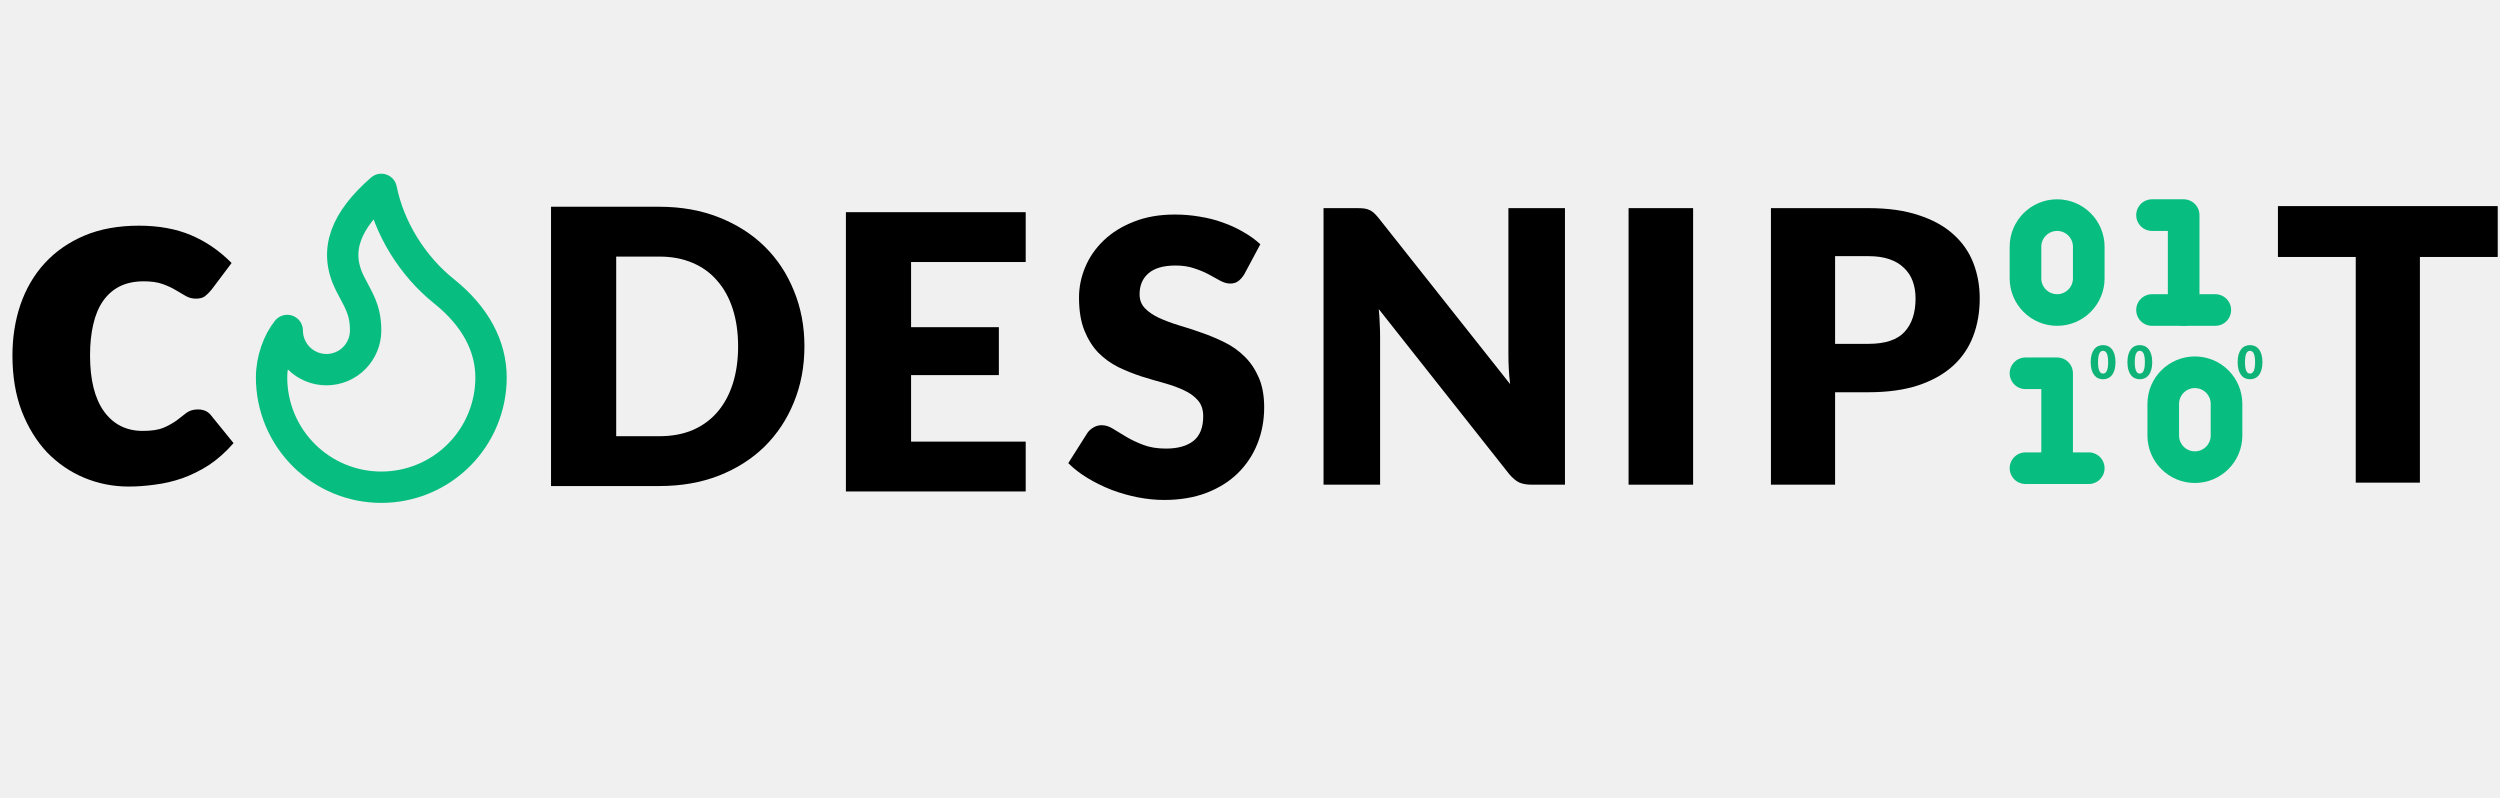
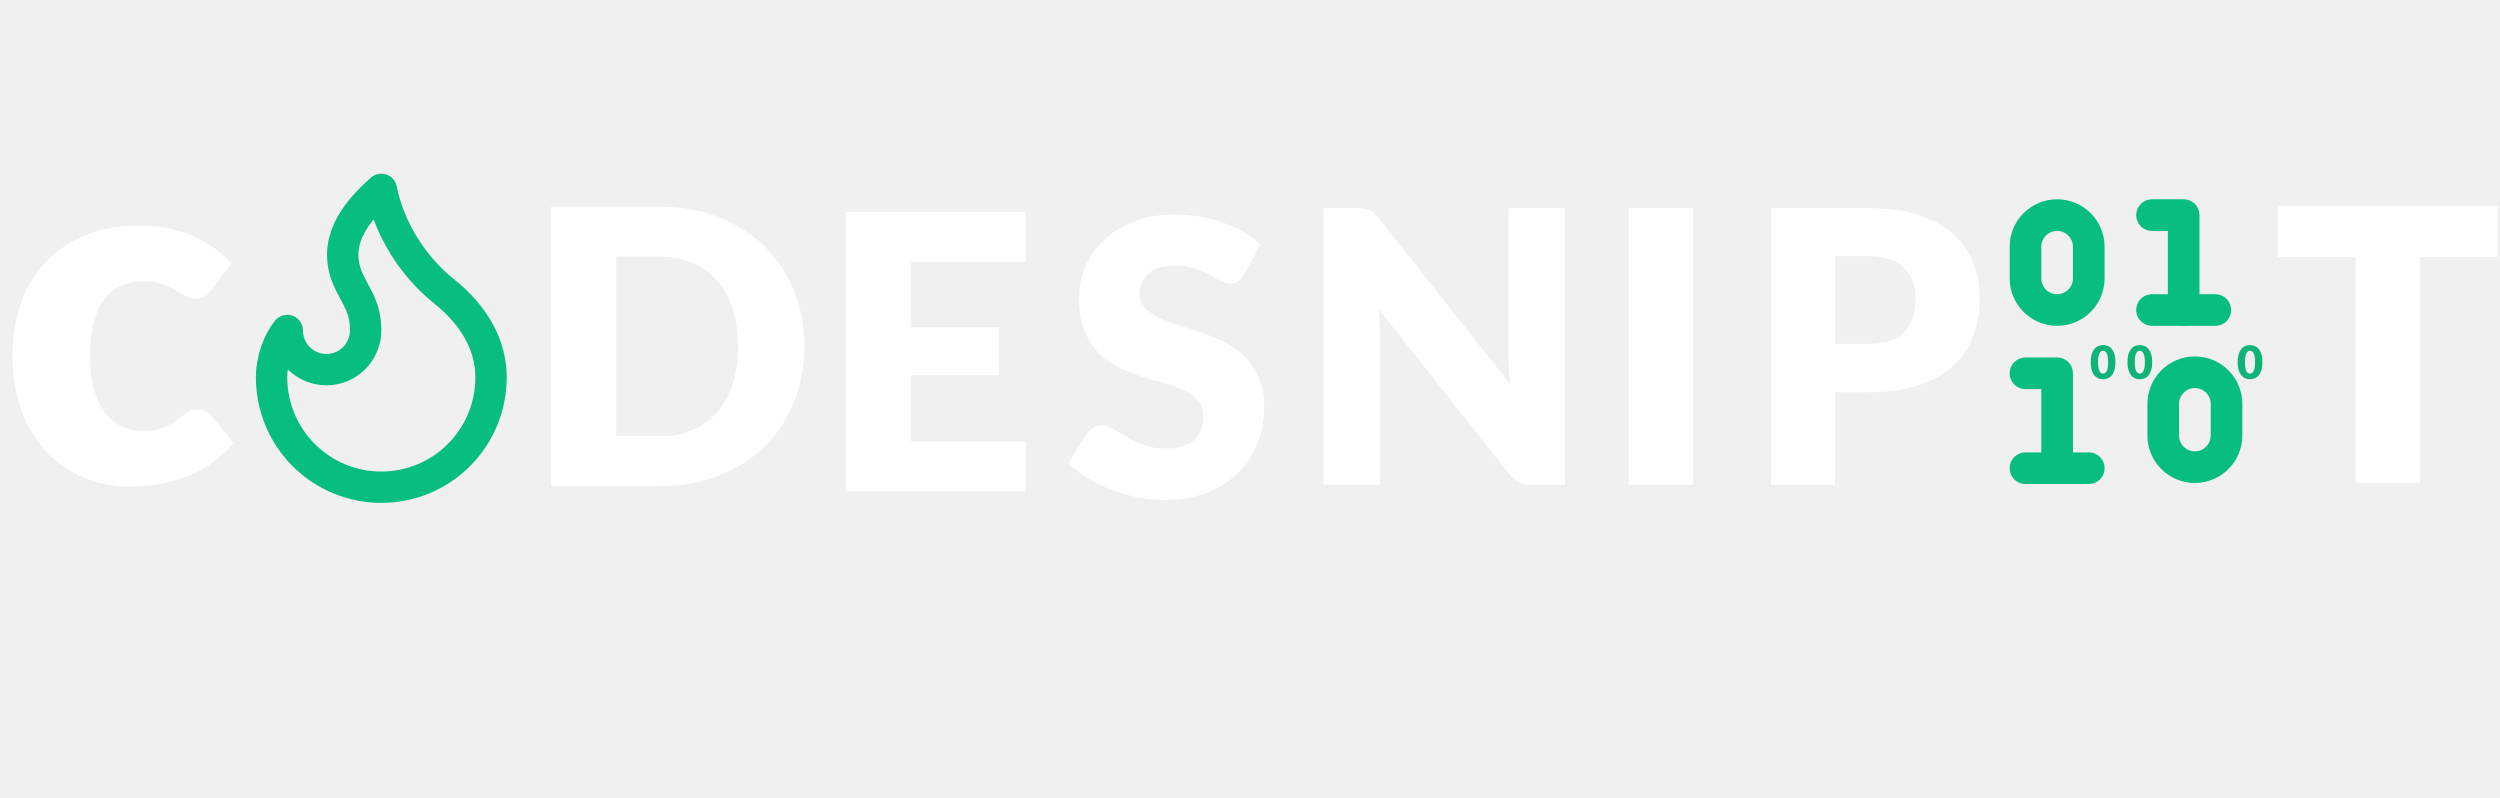
<svg xmlns="http://www.w3.org/2000/svg" width="461" height="147" viewBox="0 0 461 147" fill="none">
  <path d="M410.57 74.478C410.57 71.257 407.958 68.645 404.737 68.645C401.515 68.645 398.903 71.257 398.903 74.478V80.312C398.903 83.533 401.515 86.145 404.737 86.145C407.958 86.145 410.57 83.533 410.57 80.312V74.478Z" stroke="#08BD80" stroke-width="5.833" stroke-linecap="round" stroke-linejoin="round" />
  <path d="M385.167 45.5C385.167 42.278 382.555 39.666 379.333 39.666C376.112 39.666 373.5 42.278 373.5 45.5V51.333C373.5 54.555 376.112 57.166 379.333 57.166C382.555 57.166 385.167 54.555 385.167 51.333V45.5Z" stroke="#08BD80" stroke-width="5.833" stroke-linecap="round" stroke-linejoin="round" />
  <path d="M373.5 86.333H385.167" stroke="#08BD80" stroke-width="5.833" stroke-linecap="round" stroke-linejoin="round" />
  <path d="M396.833 57.166H408.5" stroke="#08BD80" stroke-width="5.833" stroke-linecap="round" stroke-linejoin="round" />
  <path d="M373.5 68.833H379.333V86.333" stroke="#08BD80" stroke-width="5.833" stroke-linecap="round" stroke-linejoin="round" />
  <path d="M396.833 39.666H402.667V57.166" stroke="#08BD80" stroke-width="5.833" stroke-linecap="round" stroke-linejoin="round" />
  <path d="M390.097 66.784C390.097 67.324 390.039 67.791 389.923 68.186C389.807 68.581 389.647 68.909 389.441 69.168C389.237 69.428 388.995 69.621 388.712 69.748C388.433 69.875 388.129 69.939 387.802 69.939C387.475 69.939 387.171 69.875 386.892 69.748C386.615 69.621 386.375 69.428 386.172 69.168C385.969 68.909 385.809 68.581 385.694 68.186C385.581 67.791 385.524 67.324 385.524 66.784C385.524 66.245 385.581 65.778 385.694 65.383C385.809 64.988 385.969 64.66 386.172 64.401C386.375 64.141 386.615 63.949 386.892 63.825C387.171 63.698 387.475 63.635 387.802 63.635C388.129 63.635 388.433 63.698 388.712 63.825C388.995 63.949 389.237 64.141 389.441 64.401C389.647 64.66 389.807 64.988 389.923 65.383C390.039 65.778 390.097 66.245 390.097 66.784ZM388.742 66.784C388.742 66.358 388.715 66.01 388.661 65.739C388.608 65.465 388.536 65.25 388.446 65.095C388.358 64.94 388.258 64.834 388.145 64.778C388.032 64.718 387.918 64.689 387.802 64.689C387.686 64.689 387.572 64.718 387.459 64.778C387.349 64.834 387.25 64.94 387.163 65.095C387.078 65.25 387.009 65.465 386.955 65.739C386.904 66.01 386.879 66.358 386.879 66.784C386.879 67.213 386.904 67.564 386.955 67.835C387.009 68.105 387.078 68.32 387.163 68.478C387.25 68.633 387.349 68.74 387.459 68.8C387.572 68.856 387.686 68.885 387.802 68.885C387.918 68.885 388.032 68.856 388.145 68.8C388.258 68.74 388.358 68.633 388.446 68.478C388.536 68.32 388.608 68.105 388.661 67.835C388.715 67.564 388.742 67.213 388.742 66.784Z" fill="#0EB377" />
  <path d="M396.871 66.784C396.871 67.324 396.813 67.791 396.697 68.186C396.582 68.581 396.421 68.909 396.215 69.168C396.011 69.428 395.769 69.621 395.486 69.748C395.207 69.875 394.904 69.939 394.576 69.939C394.249 69.939 393.945 69.875 393.666 69.748C393.389 69.621 393.149 69.428 392.946 69.168C392.743 68.909 392.583 68.581 392.468 68.186C392.355 67.791 392.298 67.324 392.298 66.784C392.298 66.245 392.355 65.778 392.468 65.383C392.583 64.988 392.743 64.66 392.946 64.401C393.149 64.141 393.389 63.949 393.666 63.825C393.945 63.698 394.249 63.635 394.576 63.635C394.904 63.635 395.207 63.698 395.486 63.825C395.769 63.949 396.011 64.141 396.215 64.401C396.421 64.66 396.582 64.988 396.697 65.383C396.813 65.778 396.871 66.245 396.871 66.784ZM395.516 66.784C395.516 66.358 395.489 66.01 395.436 65.739C395.382 65.465 395.31 65.25 395.22 65.095C395.132 64.94 395.032 64.834 394.919 64.778C394.806 64.718 394.692 64.689 394.576 64.689C394.46 64.689 394.346 64.718 394.233 64.778C394.123 64.834 394.024 64.94 393.937 65.095C393.852 65.25 393.783 65.465 393.729 65.739C393.679 66.01 393.653 66.358 393.653 66.784C393.653 67.213 393.679 67.564 393.729 67.835C393.783 68.105 393.852 68.32 393.937 68.478C394.024 68.633 394.123 68.74 394.233 68.8C394.346 68.856 394.46 68.885 394.576 68.885C394.692 68.885 394.806 68.856 394.919 68.8C395.032 68.74 395.132 68.633 395.22 68.478C395.31 68.32 395.382 68.105 395.436 67.835C395.489 67.564 395.516 67.213 395.516 66.784Z" fill="#0EB377" />
  <path d="M417.194 66.784C417.194 67.324 417.136 67.791 417.02 68.186C416.904 68.581 416.743 68.909 416.537 69.168C416.334 69.428 416.091 69.621 415.809 69.748C415.53 69.875 415.226 69.939 414.899 69.939C414.571 69.939 414.268 69.875 413.989 69.748C413.712 69.621 413.472 69.428 413.269 69.168C413.066 68.909 412.906 68.581 412.79 68.186C412.677 67.791 412.621 67.324 412.621 66.784C412.621 66.245 412.677 65.778 412.79 65.383C412.906 64.988 413.066 64.66 413.269 64.401C413.472 64.141 413.712 63.949 413.989 63.825C414.268 63.698 414.571 63.635 414.899 63.635C415.226 63.635 415.53 63.698 415.809 63.825C416.091 63.949 416.334 64.141 416.537 64.401C416.743 64.66 416.904 64.988 417.02 65.383C417.136 65.778 417.194 66.245 417.194 66.784ZM415.839 66.784C415.839 66.358 415.812 66.01 415.758 65.739C415.705 65.465 415.633 65.25 415.542 65.095C415.455 64.94 415.355 64.834 415.242 64.778C415.129 64.718 415.015 64.689 414.899 64.689C414.783 64.689 414.669 64.718 414.556 64.778C414.446 64.834 414.347 64.94 414.259 65.095C414.175 65.25 414.106 65.465 414.052 65.739C414.001 66.01 413.976 66.358 413.976 66.784C413.976 67.213 414.001 67.564 414.052 67.835C414.106 68.105 414.175 68.32 414.259 68.478C414.347 68.633 414.446 68.74 414.556 68.8C414.669 68.856 414.783 68.885 414.899 68.885C415.015 68.885 415.129 68.856 415.242 68.8C415.355 68.74 415.455 68.633 415.542 68.478C415.633 68.32 415.705 68.105 415.758 67.835C415.812 67.564 415.839 67.213 415.839 66.784Z" fill="#0EB377" />
  <path d="M60.195 68.164C62.112 68.164 63.95 67.403 65.305 66.047C66.66 64.692 67.422 62.854 67.422 60.938C67.422 56.948 65.977 55.156 64.531 52.266C61.432 46.071 63.884 40.547 70.312 34.922C71.758 42.148 76.094 49.086 81.875 53.711C87.656 58.336 90.547 63.828 90.547 69.609C90.547 72.267 90.023 74.898 89.007 77.353C87.99 79.808 86.499 82.038 84.62 83.917C82.741 85.796 80.511 87.287 78.056 88.303C75.601 89.32 72.97 89.844 70.312 89.844C67.655 89.844 65.024 89.32 62.569 88.303C60.114 87.287 57.884 85.796 56.005 83.917C54.126 82.038 52.635 79.808 51.618 77.353C50.602 74.898 50.078 72.267 50.078 69.609C50.078 66.276 51.33 62.978 52.969 60.938C52.969 62.854 53.73 64.692 55.085 66.047C56.441 67.403 58.279 68.164 60.195 68.164Z" stroke="#08BD80" stroke-width="5.781" stroke-linecap="round" stroke-linejoin="round" />
-   <path d="M39.015 53.405C38.595 53.915 38.19 54.32 37.8 54.62C37.41 54.92 36.855 55.07 36.135 55.07C35.445 55.07 34.815 54.905 34.245 54.575C33.705 54.245 33.09 53.885 32.4 53.495C31.71 53.075 30.9 52.7 29.97 52.37C29.04 52.04 27.885 51.875 26.505 51.875C24.795 51.875 23.31 52.19 22.05 52.82C20.82 53.45 19.8 54.35 18.99 55.52C18.18 56.69 17.58 58.13 17.19 59.84C16.8 61.52 16.605 63.425 16.605 65.555C16.605 70.025 17.46 73.46 19.17 75.86C20.91 78.26 23.295 79.46 26.325 79.46C27.945 79.46 29.22 79.265 30.15 78.875C31.11 78.455 31.92 78.005 32.58 77.525C33.24 77.015 33.84 76.55 34.38 76.13C34.95 75.71 35.655 75.5 36.495 75.5C37.605 75.5 38.445 75.905 39.015 76.715L43.065 81.71C41.625 83.36 40.11 84.71 38.52 85.76C36.93 86.78 35.295 87.59 33.615 88.19C31.965 88.76 30.3 89.15 28.62 89.36C26.94 89.6 25.305 89.72 23.715 89.72C20.865 89.72 18.135 89.18 15.525 88.1C12.945 87.02 10.665 85.46 8.685 83.42C6.735 81.35 5.175 78.815 4.005 75.815C2.865 72.815 2.295 69.395 2.295 65.555C2.295 62.195 2.79 59.06 3.78 56.15C4.8 53.21 6.285 50.675 8.235 48.545C10.215 46.385 12.645 44.69 15.525 43.46C18.435 42.23 21.795 41.615 25.605 41.615C29.265 41.615 32.475 42.2 35.235 43.37C37.995 44.54 40.485 46.25 42.705 48.5L39.015 53.405Z" fill="black" />
-   <path d="M148.337 63.858C148.337 67.581 147.689 71.021 146.393 74.179C145.12 77.313 143.317 80.034 140.985 82.344C138.652 84.629 135.836 86.42 132.537 87.716C129.261 88.989 125.621 89.625 121.615 89.625H101.609V38.126H121.615C125.621 38.126 129.261 38.773 132.537 40.07C135.836 41.366 138.652 43.157 140.985 45.442C143.317 47.728 145.12 50.45 146.393 53.607C147.689 56.741 148.337 60.158 148.337 63.858ZM136.107 63.858C136.107 61.313 135.777 59.015 135.117 56.965C134.457 54.915 133.503 53.183 132.254 51.769C131.029 50.332 129.521 49.236 127.73 48.482C125.939 47.704 123.901 47.316 121.615 47.316H113.627V80.435H121.615C123.901 80.435 125.939 80.058 127.73 79.304C129.521 78.526 131.029 77.431 132.254 76.017C133.503 74.579 134.457 72.836 135.117 70.785C135.777 68.735 136.107 66.426 136.107 63.858Z" fill="black" />
-   <path d="M168.002 48.316V60.333H184.19V69.17H168.002V81.435H189.139V90.625H155.984V39.126H189.139V48.316H168.002Z" fill="black" />
-   <path d="M229.438 50.588C229.084 51.154 228.707 51.578 228.307 51.861C227.929 52.143 227.435 52.285 226.822 52.285C226.28 52.285 225.691 52.12 225.055 51.79C224.442 51.436 223.735 51.047 222.934 50.623C222.156 50.199 221.261 49.822 220.248 49.492C219.234 49.139 218.08 48.962 216.784 48.962C214.545 48.962 212.872 49.445 211.764 50.411C210.68 51.354 210.139 52.638 210.139 54.264C210.139 55.301 210.468 56.161 211.128 56.844C211.788 57.528 212.648 58.117 213.708 58.612C214.792 59.106 216.018 59.566 217.385 59.99C218.775 60.391 220.189 60.85 221.626 61.369C223.063 61.864 224.466 62.453 225.832 63.136C227.223 63.819 228.448 64.691 229.508 65.752C230.592 66.812 231.464 68.108 232.124 69.64C232.784 71.148 233.114 72.974 233.114 75.118C233.114 77.498 232.701 79.725 231.876 81.799C231.052 83.872 229.85 85.687 228.271 87.242C226.716 88.774 224.784 89.987 222.474 90.883C220.189 91.755 217.585 92.191 214.663 92.191C213.06 92.191 211.423 92.026 209.75 91.696C208.1 91.366 206.498 90.906 204.943 90.317C203.387 89.705 201.926 88.986 200.56 88.161C199.193 87.336 198.003 86.417 196.99 85.404L200.524 79.819C200.807 79.419 201.172 79.089 201.62 78.83C202.091 78.547 202.598 78.406 203.14 78.406C203.847 78.406 204.554 78.629 205.261 79.077C205.991 79.525 206.804 80.02 207.7 80.562C208.619 81.104 209.667 81.599 210.845 82.046C212.024 82.494 213.414 82.718 215.016 82.718C217.184 82.718 218.869 82.246 220.071 81.304C221.273 80.338 221.873 78.818 221.873 76.744C221.873 75.543 221.544 74.565 220.884 73.811C220.224 73.056 219.352 72.432 218.268 71.937C217.208 71.442 215.994 71.006 214.627 70.629C213.261 70.252 211.859 69.84 210.421 69.392C208.984 68.921 207.582 68.355 206.215 67.696C204.848 67.012 203.623 66.129 202.539 65.045C201.479 63.937 200.619 62.57 199.959 60.944C199.299 59.295 198.969 57.269 198.969 54.865C198.969 52.933 199.358 51.047 200.136 49.209C200.913 47.371 202.056 45.734 203.564 44.296C205.072 42.859 206.922 41.716 209.113 40.868C211.305 39.996 213.815 39.56 216.642 39.56C218.221 39.56 219.753 39.69 221.237 39.949C222.745 40.184 224.171 40.55 225.514 41.044C226.857 41.516 228.106 42.093 229.261 42.776C230.439 43.436 231.488 44.19 232.407 45.039L229.438 50.588Z" fill="black" />
-   <path d="M288.58 38.38V89.375H282.42C281.51 89.375 280.74 89.235 280.11 88.955C279.503 88.652 278.897 88.138 278.29 87.415L254.245 57C254.338 57.91 254.397 58.797 254.42 59.66C254.467 60.5 254.49 61.293 254.49 62.04V89.375H244.06V38.38H250.29C250.803 38.38 251.235 38.403 251.585 38.45C251.935 38.497 252.25 38.59 252.53 38.73C252.81 38.847 253.078 39.022 253.335 39.255C253.592 39.488 253.883 39.803 254.21 40.2L278.465 70.825C278.348 69.845 278.267 68.9 278.22 67.99C278.173 67.057 278.15 66.182 278.15 65.365V38.38H288.58Z" fill="black" />
-   <path d="M312.21 89.375H300.31V38.38H312.21V89.375Z" fill="black" />
-   <path d="M344.55 63.405C347.63 63.405 349.847 62.67 351.2 61.2C352.553 59.73 353.23 57.677 353.23 55.04C353.23 53.873 353.055 52.812 352.705 51.855C352.355 50.898 351.818 50.082 351.095 49.405C350.395 48.705 349.497 48.168 348.4 47.795C347.327 47.422 346.043 47.235 344.55 47.235H338.39V63.405H344.55ZM344.55 38.38C348.143 38.38 351.223 38.812 353.79 39.675C356.38 40.515 358.503 41.682 360.16 43.175C361.84 44.668 363.077 46.43 363.87 48.46C364.663 50.49 365.06 52.683 365.06 55.04C365.06 57.583 364.652 59.917 363.835 62.04C363.018 64.163 361.77 65.983 360.09 67.5C358.41 69.017 356.275 70.207 353.685 71.07C351.118 71.91 348.073 72.33 344.55 72.33H338.39V89.375H326.56V38.38H344.55Z" fill="black" />
-   <path d="M460.58 47.385H446.23V89H434.4V47.385H420.05V38.005H460.58V47.385Z" fill="black" />
+   <path d="M39.015 53.405C38.595 53.915 38.19 54.32 37.8 54.62C37.41 54.92 36.855 55.07 36.135 55.07C35.445 55.07 34.815 54.905 34.245 54.575C33.705 54.245 33.09 53.885 32.4 53.495C31.71 53.075 30.9 52.7 29.97 52.37C29.04 52.04 27.885 51.875 26.505 51.875C24.795 51.875 23.31 52.19 22.05 52.82C20.82 53.45 19.8 54.35 18.99 55.52C18.18 56.69 17.58 58.13 17.19 59.84C16.8 61.52 16.605 63.425 16.605 65.555C16.605 70.025 17.46 73.46 19.17 75.86C20.91 78.26 23.295 79.46 26.325 79.46C27.945 79.46 29.22 79.265 30.15 78.875C31.11 78.455 31.92 78.005 32.58 77.525C33.24 77.015 33.84 76.55 34.38 76.13C34.95 75.71 35.655 75.5 36.495 75.5C37.605 75.5 38.445 75.905 39.015 76.715L43.065 81.71C41.625 83.36 40.11 84.71 38.52 85.76C36.93 86.78 35.295 87.59 33.615 88.19C31.965 88.76 30.3 89.15 28.62 89.36C26.94 89.6 25.305 89.72 23.715 89.72C20.865 89.72 18.135 89.18 15.525 88.1C12.945 87.02 10.665 85.46 8.685 83.42C6.735 81.35 5.175 78.815 4.005 75.815C2.865 72.815 2.295 69.395 2.295 65.555C2.295 62.195 2.79 59.06 3.78 56.15C4.8 53.21 6.285 50.675 8.235 48.545C10.215 46.385 12.645 44.69 15.525 43.46C18.435 42.23 21.795 41.615 25.605 41.615C29.265 41.615 32.475 42.2 35.235 43.37C37.995 44.54 40.485 46.25 42.705 48.5L39.015 53.405Z" fill="white" />
+   <path d="M148.337 63.858C148.337 67.581 147.689 71.021 146.393 74.179C145.12 77.313 143.317 80.034 140.985 82.344C138.652 84.629 135.836 86.42 132.537 87.716C129.261 88.989 125.621 89.625 121.615 89.625H101.609V38.126H121.615C125.621 38.126 129.261 38.773 132.537 40.07C135.836 41.366 138.652 43.157 140.985 45.442C143.317 47.728 145.12 50.45 146.393 53.607C147.689 56.741 148.337 60.158 148.337 63.858ZM136.107 63.858C136.107 61.313 135.777 59.015 135.117 56.965C134.457 54.915 133.503 53.183 132.254 51.769C131.029 50.332 129.521 49.236 127.73 48.482C125.939 47.704 123.901 47.316 121.615 47.316H113.627V80.435H121.615C123.901 80.435 125.939 80.058 127.73 79.304C129.521 78.526 131.029 77.431 132.254 76.017C133.503 74.579 134.457 72.836 135.117 70.785C135.777 68.735 136.107 66.426 136.107 63.858Z" fill="white" />
+   <path d="M168.002 48.316V60.333H184.19V69.17H168.002V81.435H189.139V90.625H155.984V39.126H189.139V48.316H168.002Z" fill="white" />
+   <path d="M229.438 50.588C229.084 51.154 228.707 51.578 228.307 51.861C227.929 52.143 227.435 52.285 226.822 52.285C226.28 52.285 225.691 52.12 225.055 51.79C224.442 51.436 223.735 51.047 222.934 50.623C222.156 50.199 221.261 49.822 220.248 49.492C219.234 49.139 218.08 48.962 216.784 48.962C214.545 48.962 212.872 49.445 211.764 50.411C210.68 51.354 210.139 52.638 210.139 54.264C210.139 55.301 210.468 56.161 211.128 56.844C211.788 57.528 212.648 58.117 213.708 58.612C214.792 59.106 216.018 59.566 217.385 59.99C218.775 60.391 220.189 60.85 221.626 61.369C223.063 61.864 224.466 62.453 225.832 63.136C227.223 63.819 228.448 64.691 229.508 65.752C230.592 66.812 231.464 68.108 232.124 69.64C232.784 71.148 233.114 72.974 233.114 75.118C233.114 77.498 232.701 79.725 231.876 81.799C231.052 83.872 229.85 85.687 228.271 87.242C226.716 88.774 224.784 89.987 222.474 90.883C220.189 91.755 217.585 92.191 214.663 92.191C213.06 92.191 211.423 92.026 209.75 91.696C208.1 91.366 206.498 90.906 204.943 90.317C203.387 89.705 201.926 88.986 200.56 88.161C199.193 87.336 198.003 86.417 196.99 85.404L200.524 79.819C200.807 79.419 201.172 79.089 201.62 78.83C202.091 78.547 202.598 78.406 203.14 78.406C203.847 78.406 204.554 78.629 205.261 79.077C205.991 79.525 206.804 80.02 207.7 80.562C208.619 81.104 209.667 81.599 210.845 82.046C212.024 82.494 213.414 82.718 215.016 82.718C217.184 82.718 218.869 82.246 220.071 81.304C221.273 80.338 221.873 78.818 221.873 76.744C221.873 75.543 221.544 74.565 220.884 73.811C220.224 73.056 219.352 72.432 218.268 71.937C217.208 71.442 215.994 71.006 214.627 70.629C213.261 70.252 211.859 69.84 210.421 69.392C208.984 68.921 207.582 68.355 206.215 67.696C204.848 67.012 203.623 66.129 202.539 65.045C201.479 63.937 200.619 62.57 199.959 60.944C199.299 59.295 198.969 57.269 198.969 54.865C198.969 52.933 199.358 51.047 200.136 49.209C200.913 47.371 202.056 45.734 203.564 44.296C205.072 42.859 206.922 41.716 209.113 40.868C211.305 39.996 213.815 39.56 216.642 39.56C218.221 39.56 219.753 39.69 221.237 39.949C222.745 40.184 224.171 40.55 225.514 41.044C226.857 41.516 228.106 42.093 229.261 42.776C230.439 43.436 231.488 44.19 232.407 45.039L229.438 50.588Z" fill="white" />
+   <path d="M288.58 38.38V89.375H282.42C281.51 89.375 280.74 89.235 280.11 88.955C279.503 88.652 278.897 88.138 278.29 87.415L254.245 57C254.338 57.91 254.397 58.797 254.42 59.66C254.467 60.5 254.49 61.293 254.49 62.04V89.375H244.06V38.38H250.29C250.803 38.38 251.235 38.403 251.585 38.45C251.935 38.497 252.25 38.59 252.53 38.73C252.81 38.847 253.078 39.022 253.335 39.255C253.592 39.488 253.883 39.803 254.21 40.2L278.465 70.825C278.348 69.845 278.267 68.9 278.22 67.99C278.173 67.057 278.15 66.182 278.15 65.365V38.38H288.58Z" fill="white" />
+   <path d="M312.21 89.375H300.31V38.38H312.21V89.375Z" fill="white" />
+   <path d="M344.55 63.405C347.63 63.405 349.847 62.67 351.2 61.2C352.553 59.73 353.23 57.677 353.23 55.04C353.23 53.873 353.055 52.812 352.705 51.855C352.355 50.898 351.818 50.082 351.095 49.405C350.395 48.705 349.497 48.168 348.4 47.795C347.327 47.422 346.043 47.235 344.55 47.235H338.39V63.405H344.55ZM344.55 38.38C348.143 38.38 351.223 38.812 353.79 39.675C356.38 40.515 358.503 41.682 360.16 43.175C361.84 44.668 363.077 46.43 363.87 48.46C364.663 50.49 365.06 52.683 365.06 55.04C365.06 57.583 364.652 59.917 363.835 62.04C363.018 64.163 361.77 65.983 360.09 67.5C358.41 69.017 356.275 70.207 353.685 71.07C351.118 71.91 348.073 72.33 344.55 72.33H338.39V89.375H326.56V38.38H344.55Z" fill="white" />
+   <path d="M460.58 47.385H446.23V89H434.4V47.385H420.05V38.005H460.58V47.385Z" fill="white" />
</svg>
